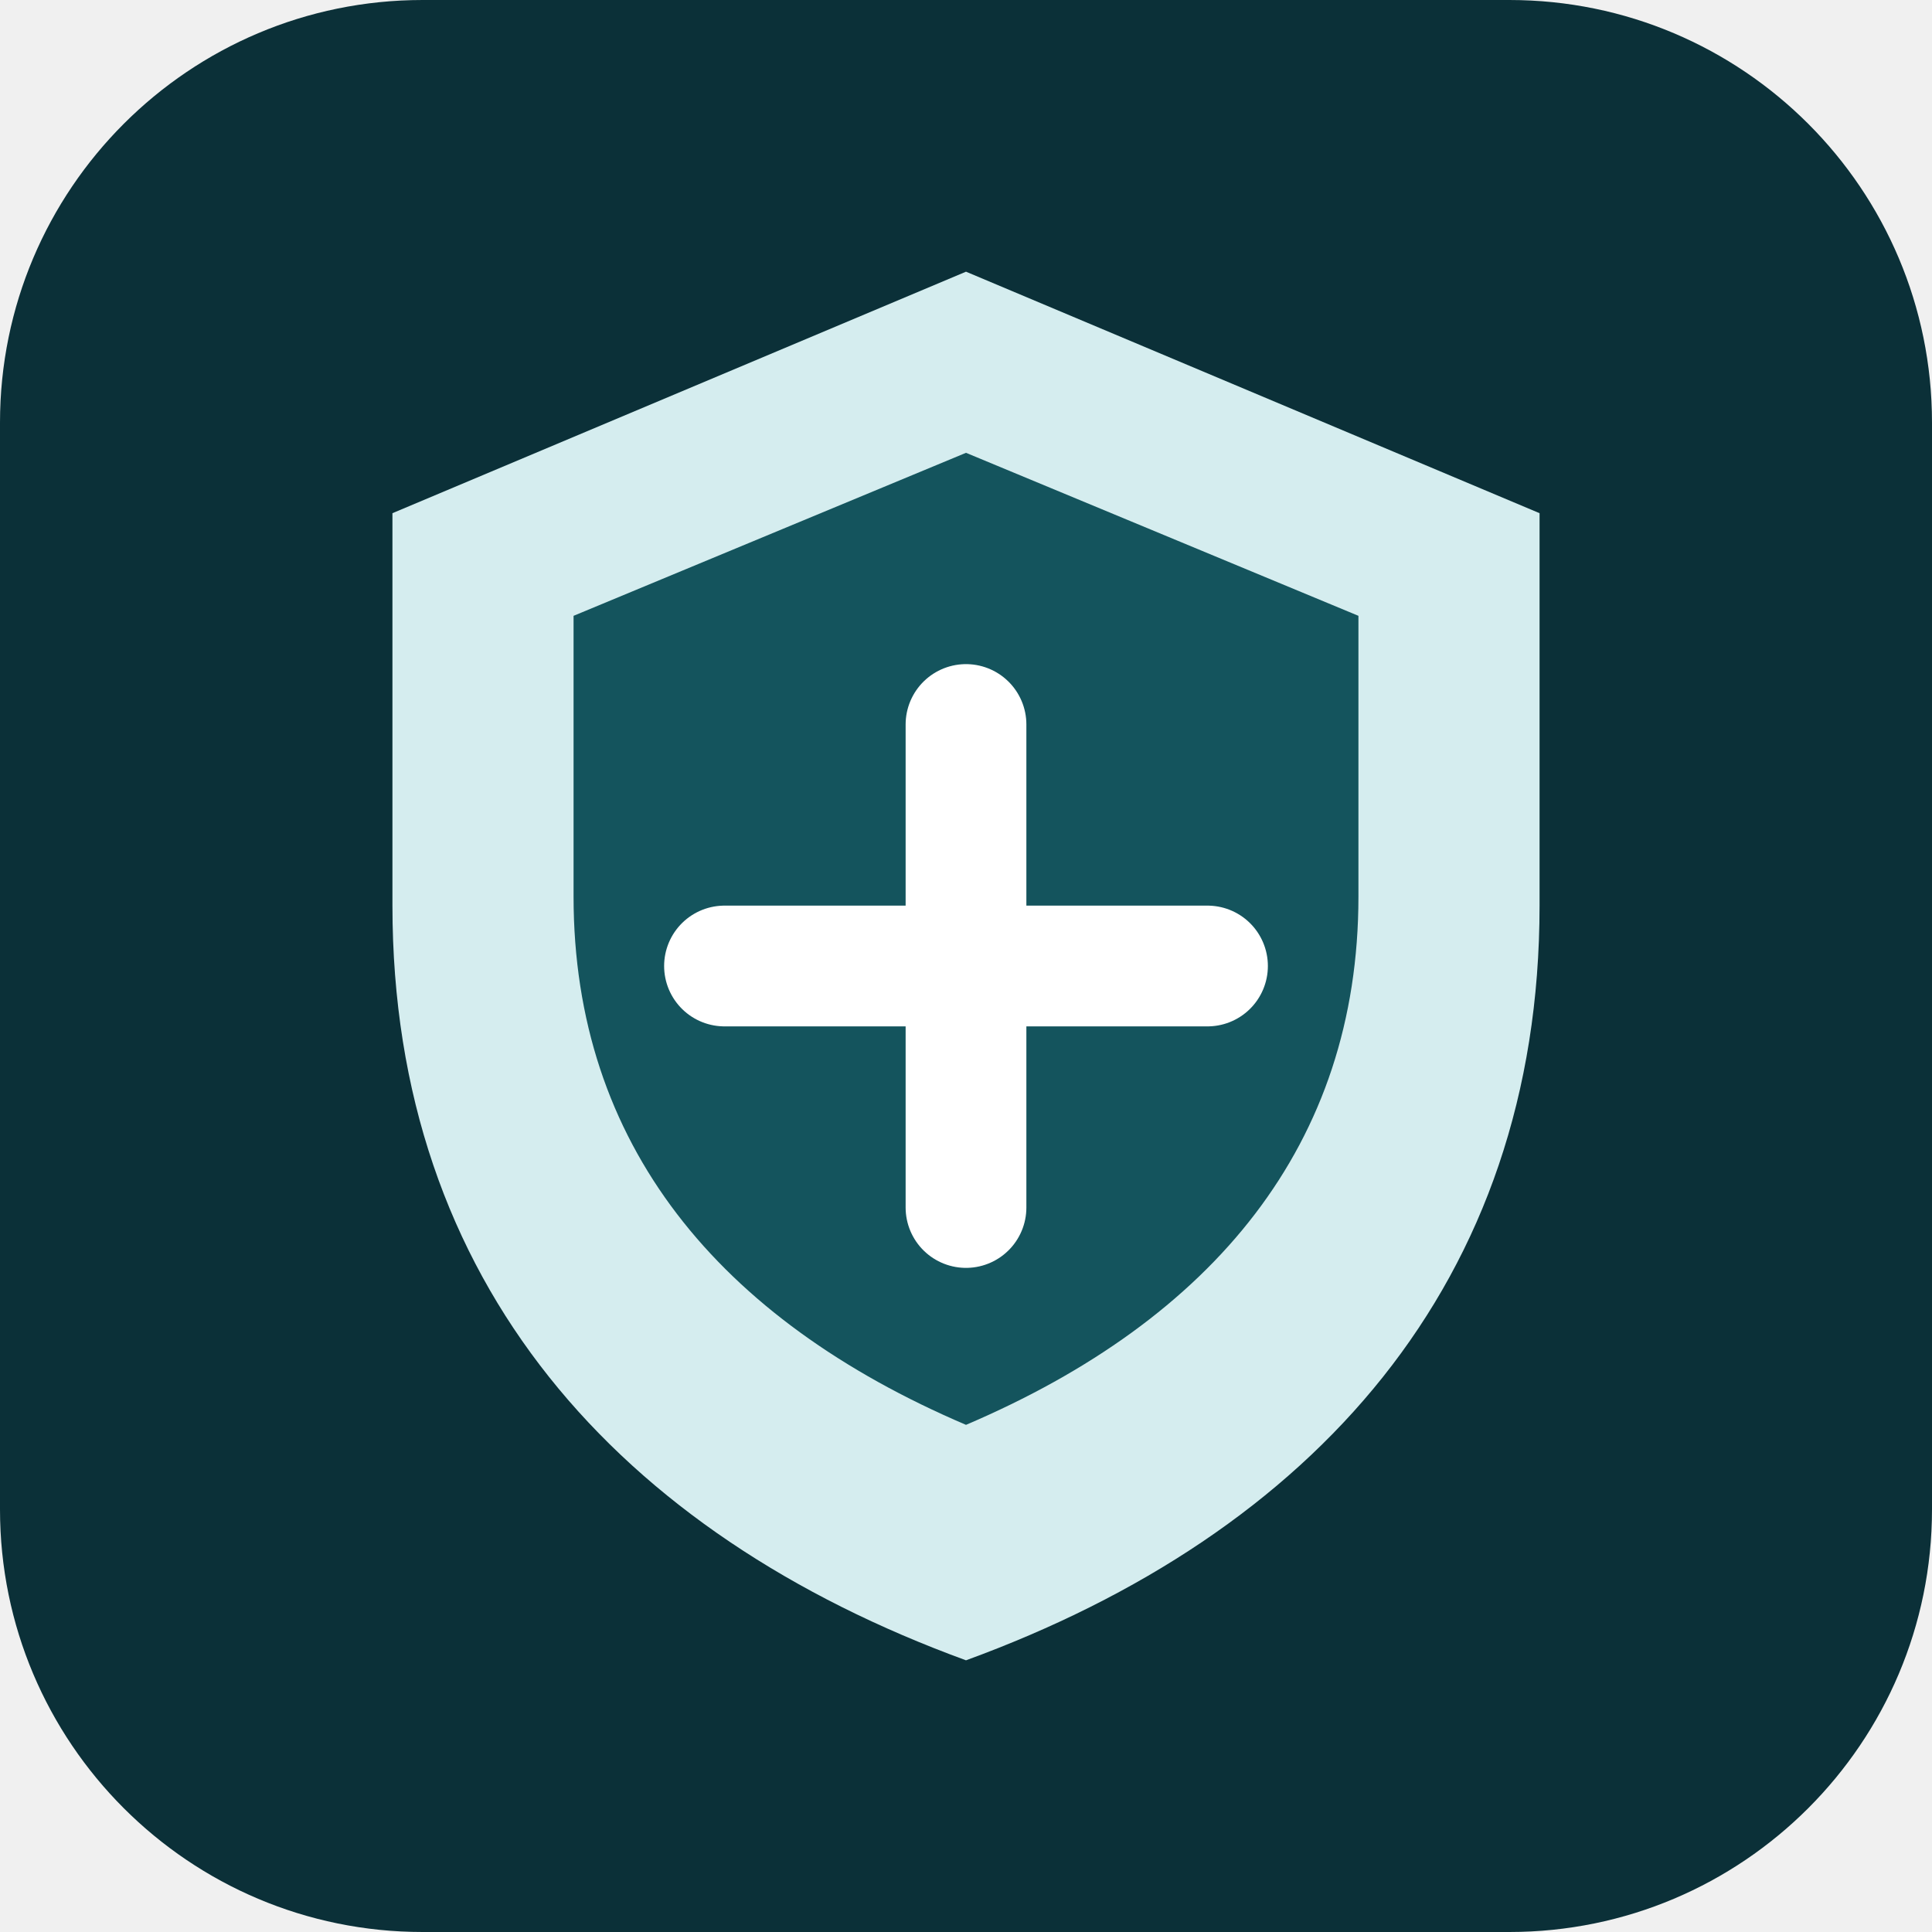
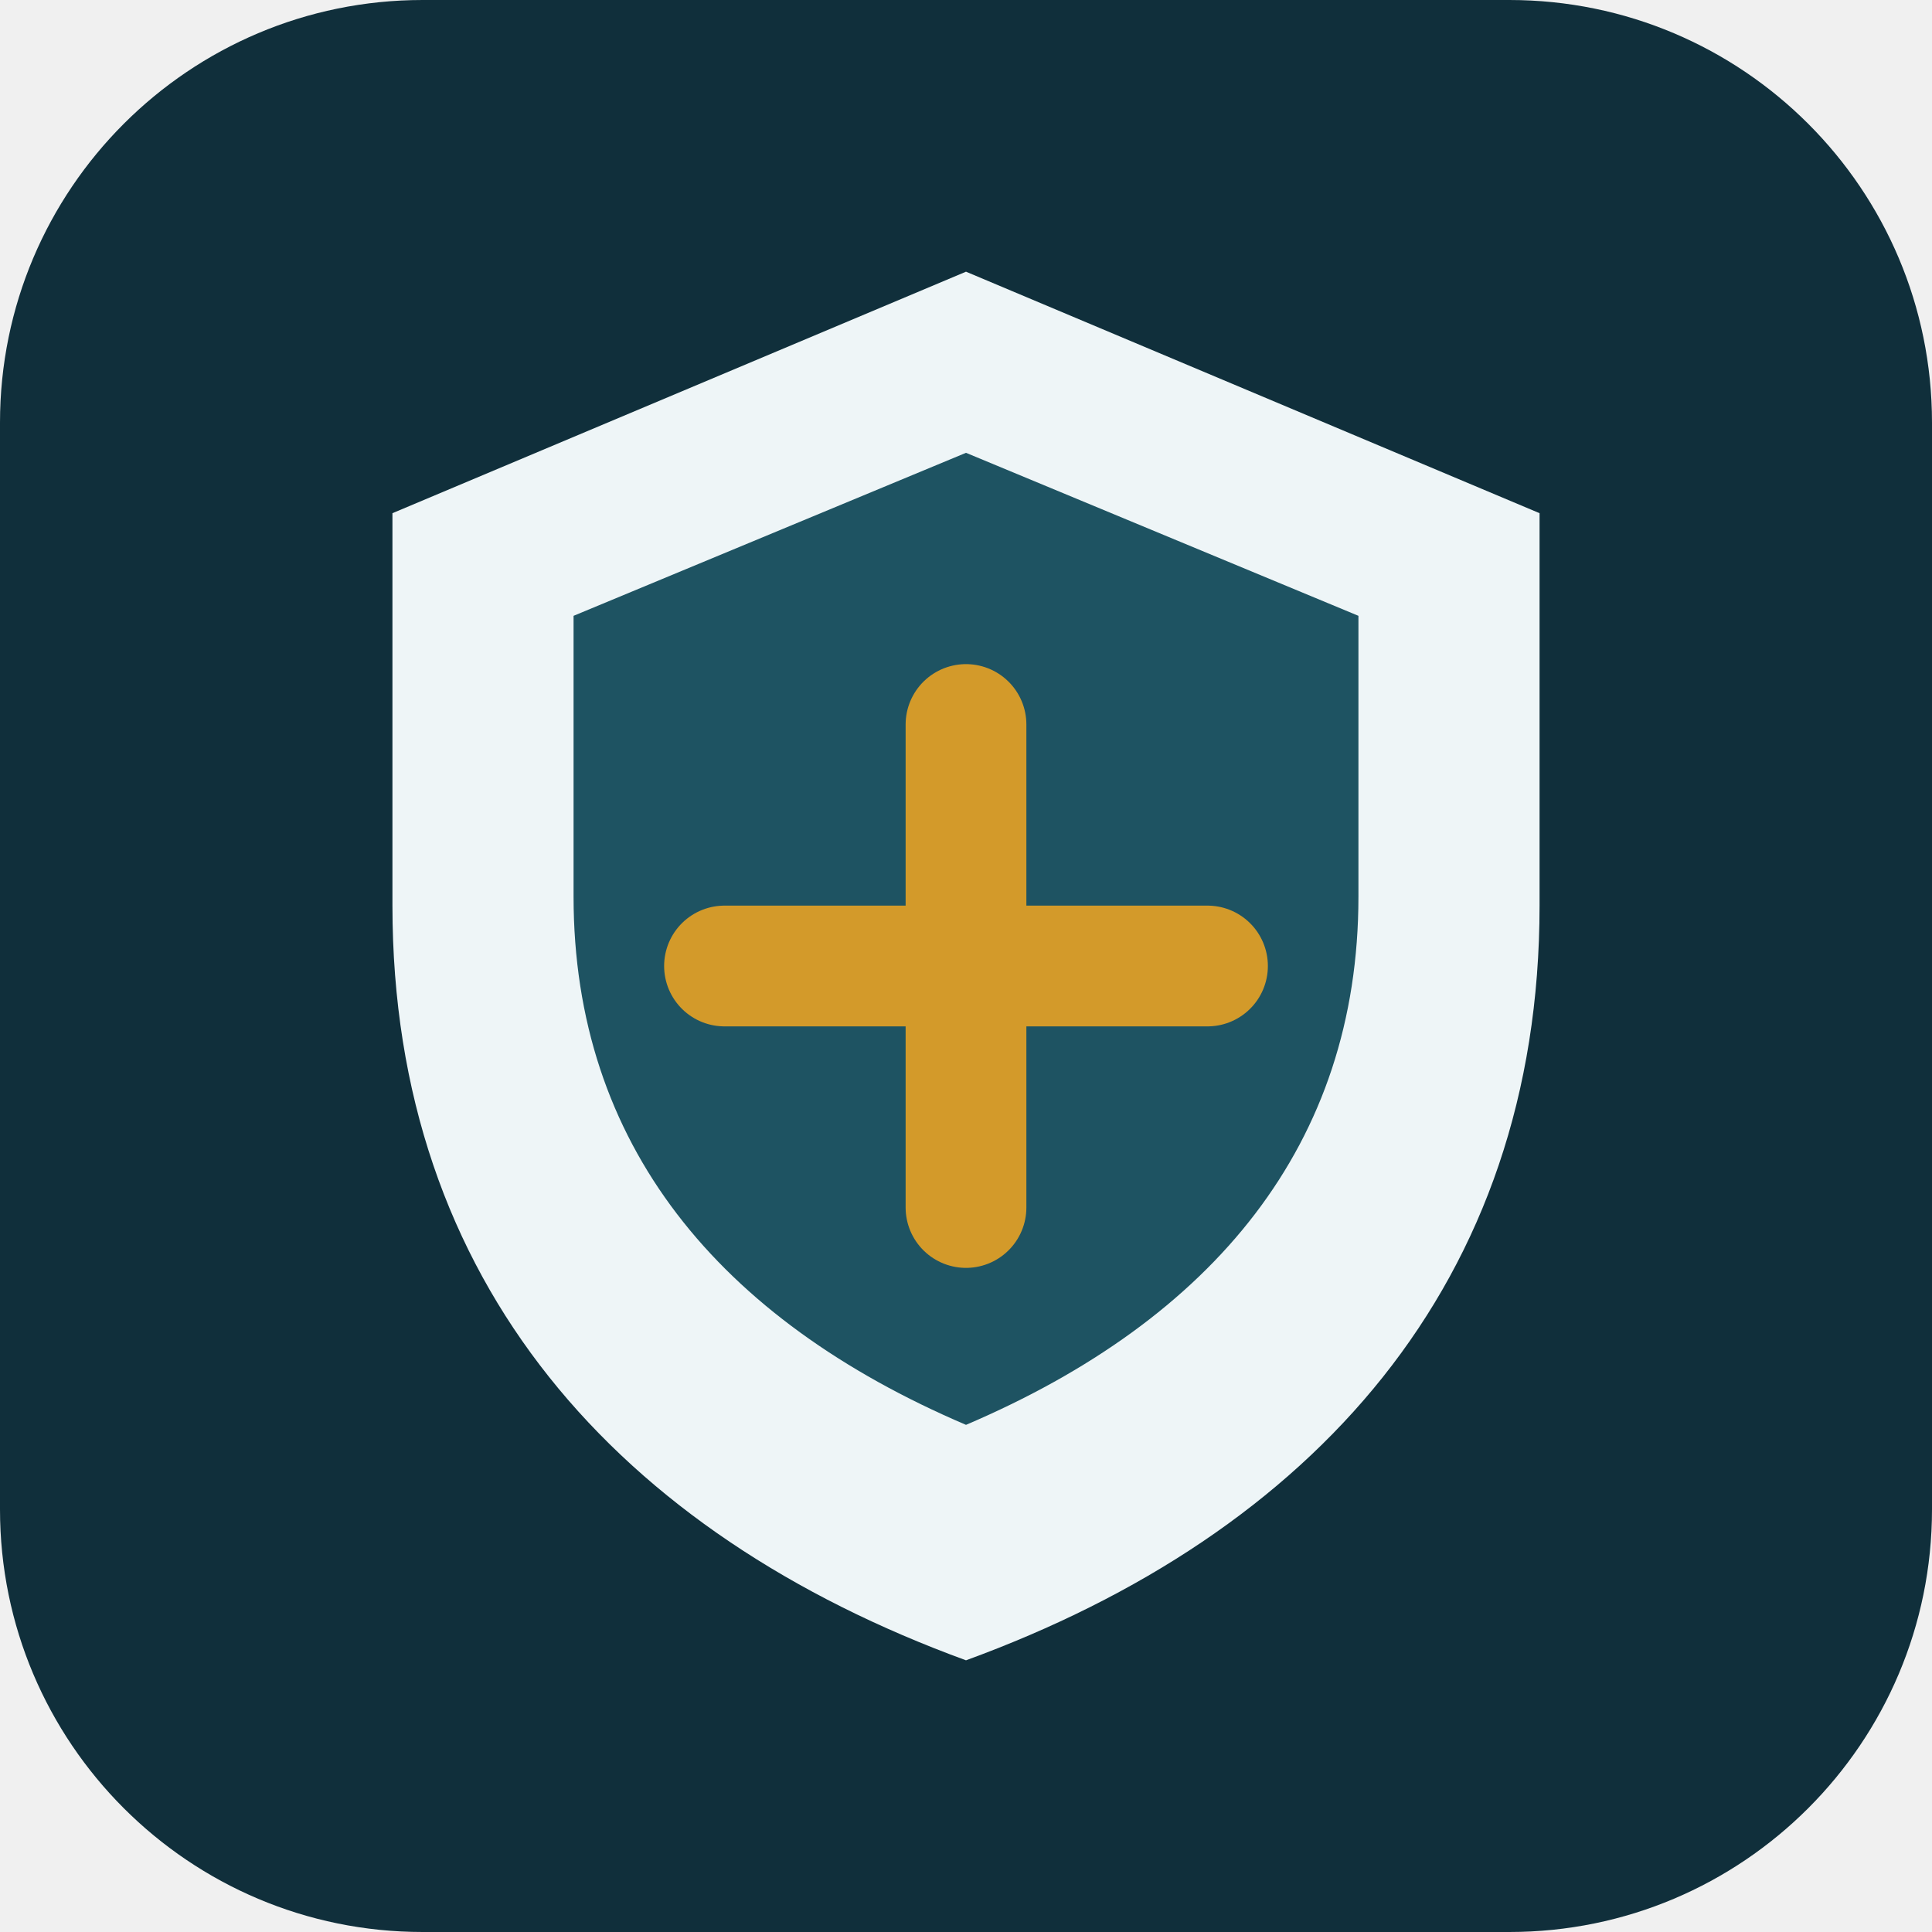
<svg xmlns="http://www.w3.org/2000/svg" viewBox="0 0 64 64">
-   <rect width="64" height="64" rx="14" fill="#0b3038" />
-   <path d="M32 9 51 17v13c0 12.5-7.5 20.8-19 25-11.5-4.2-19-12.5-19-25V17l19-8Z" fill="#d5edef" />
-   <path d="M32 15 45 20.4v9.3c0 8.2-4.8 14-13 17.5-8.2-3.5-13-9.3-13-17.5v-9.3L32 15Z" fill="#14545d" />
-   <path d="M24 32h16M32 24v16" stroke="#ffffff" stroke-width="4" stroke-linecap="round" />
+   <rect width="64" height="64" rx="14" fill="#102f3b" />
+   <path d="M32 9 51 17v13c0 12.5-7.5 20.8-19 25-11.5-4.2-19-12.5-19-25V17l19-8Z" fill="#eef5f7" />
+   <path d="M32 15 45 20.4v9.3c0 8.2-4.8 14-13 17.5-8.2-3.5-13-9.3-13-17.5v-9.3L32 15Z" fill="#1e5362" />
+   <path d="M24 32h16M32 24v16" stroke="#d39a2a" stroke-width="4" stroke-linecap="round" />
</svg>
